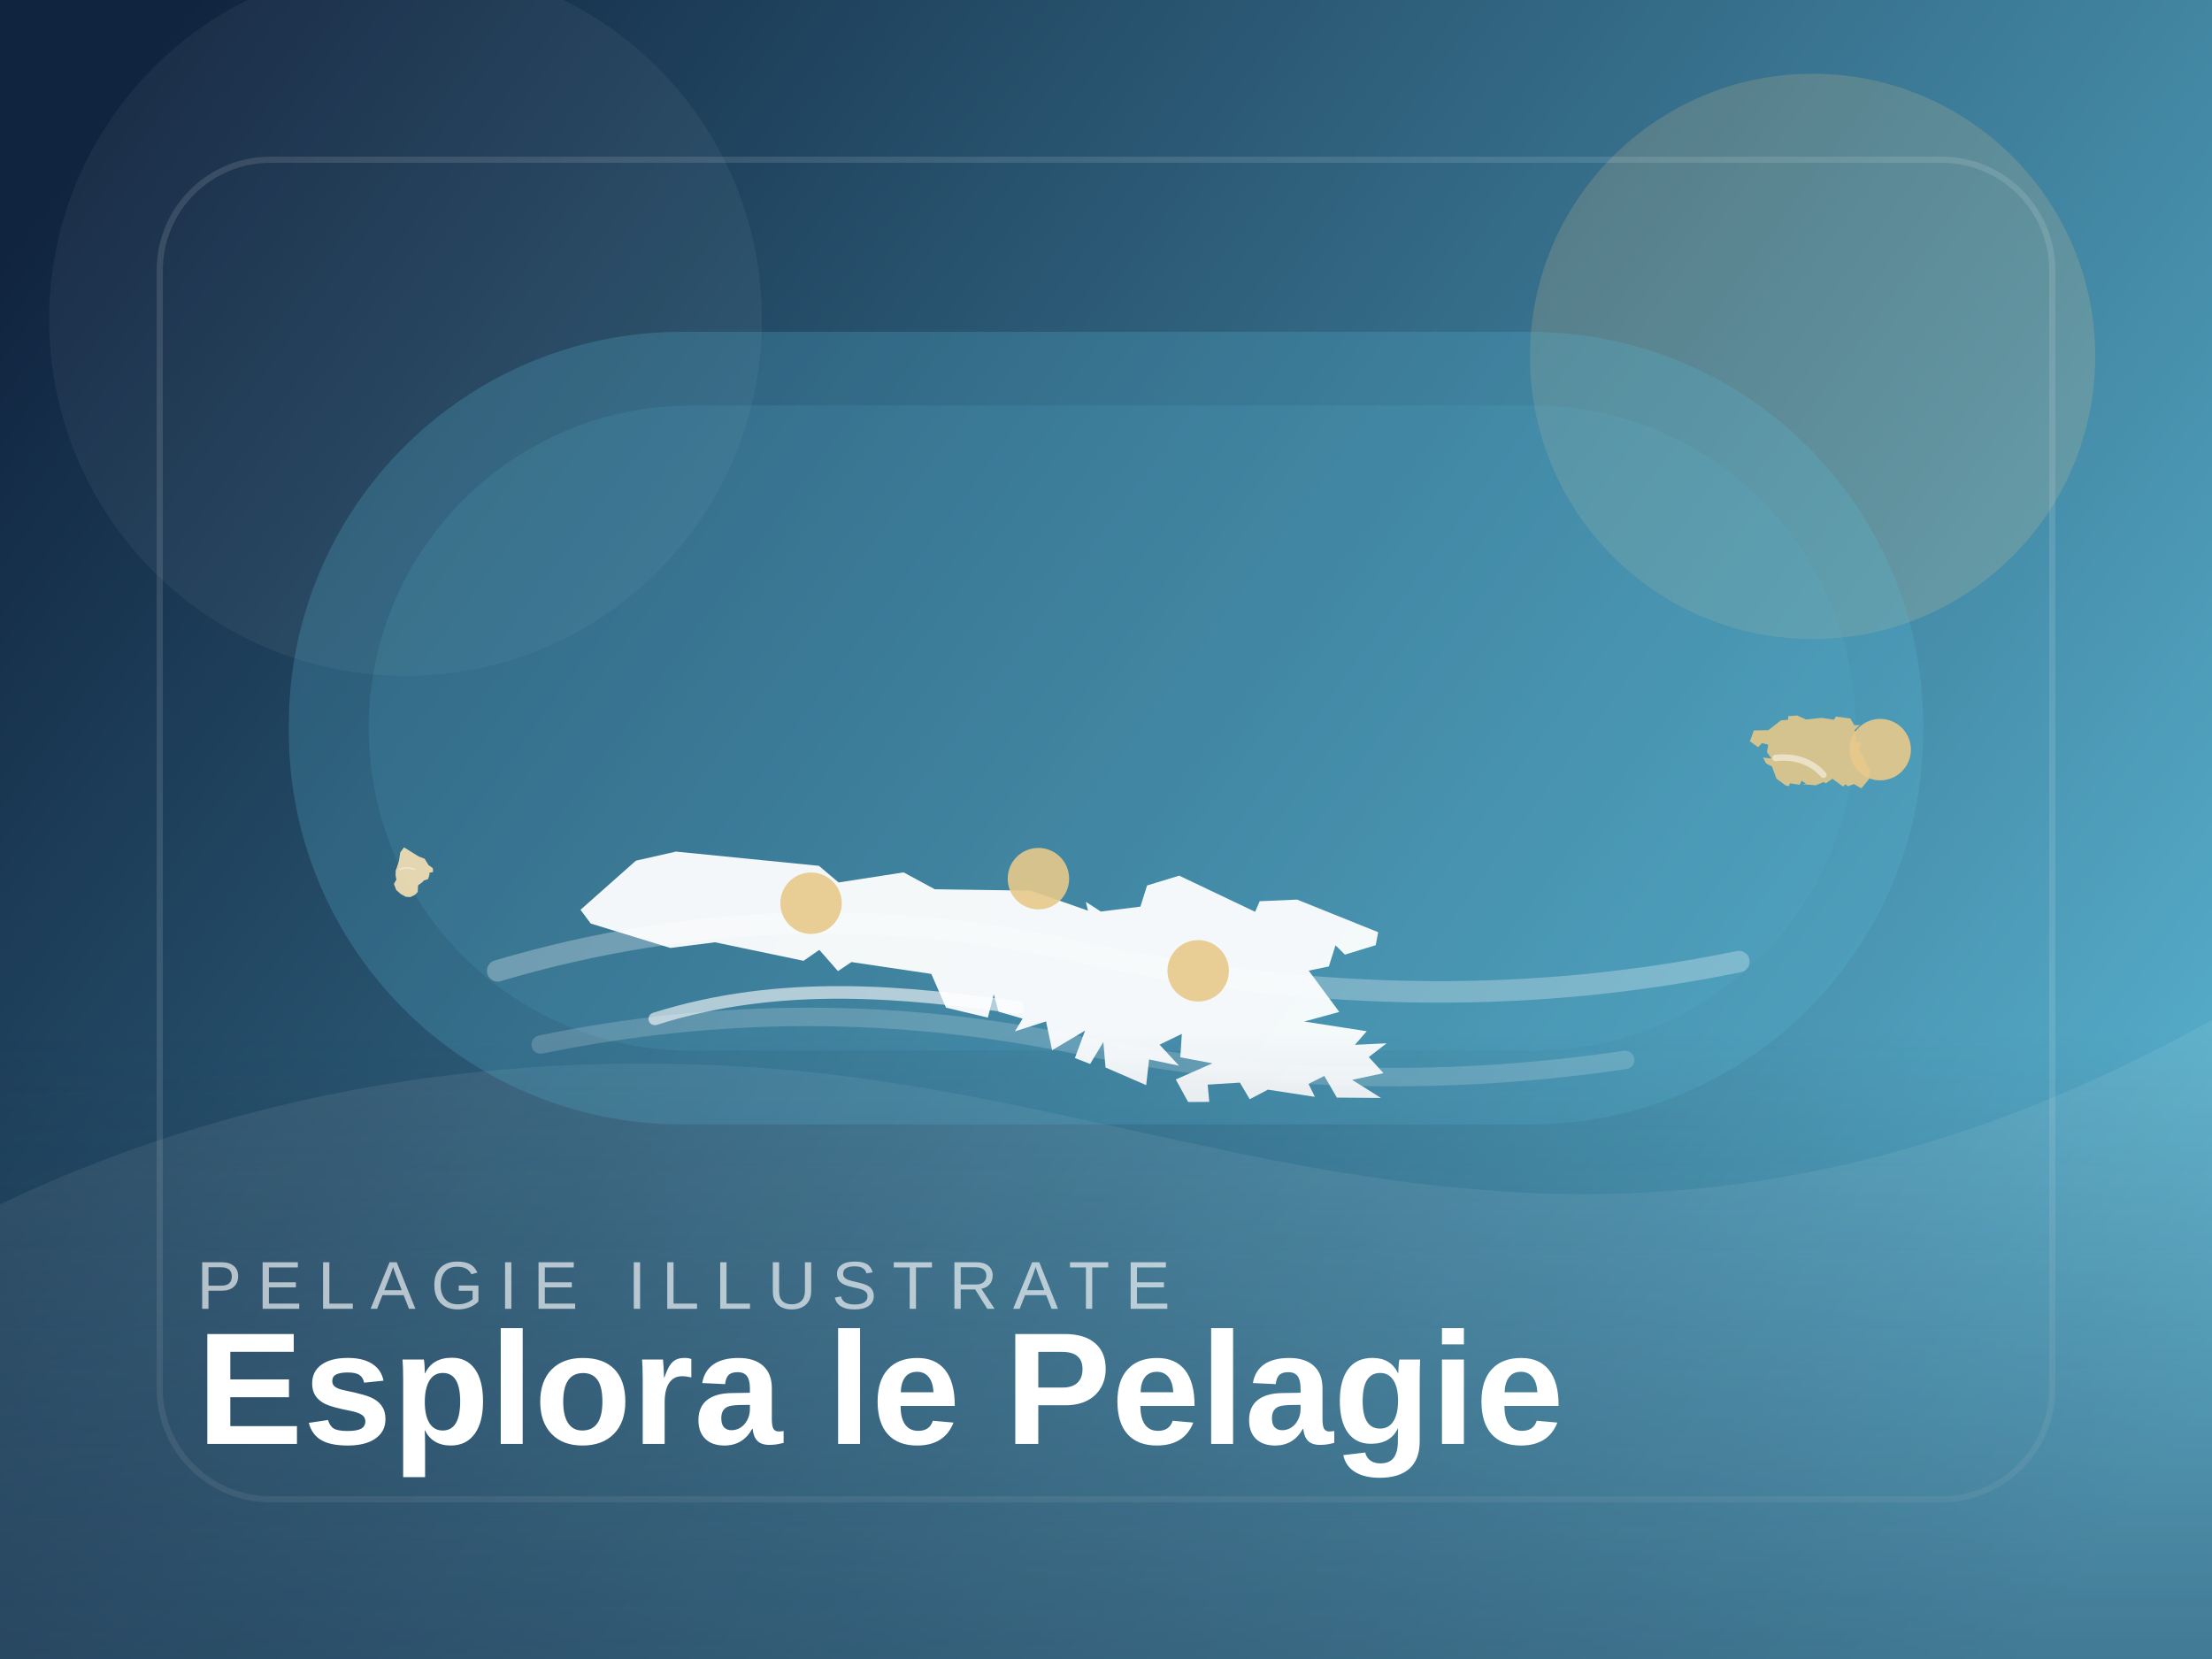
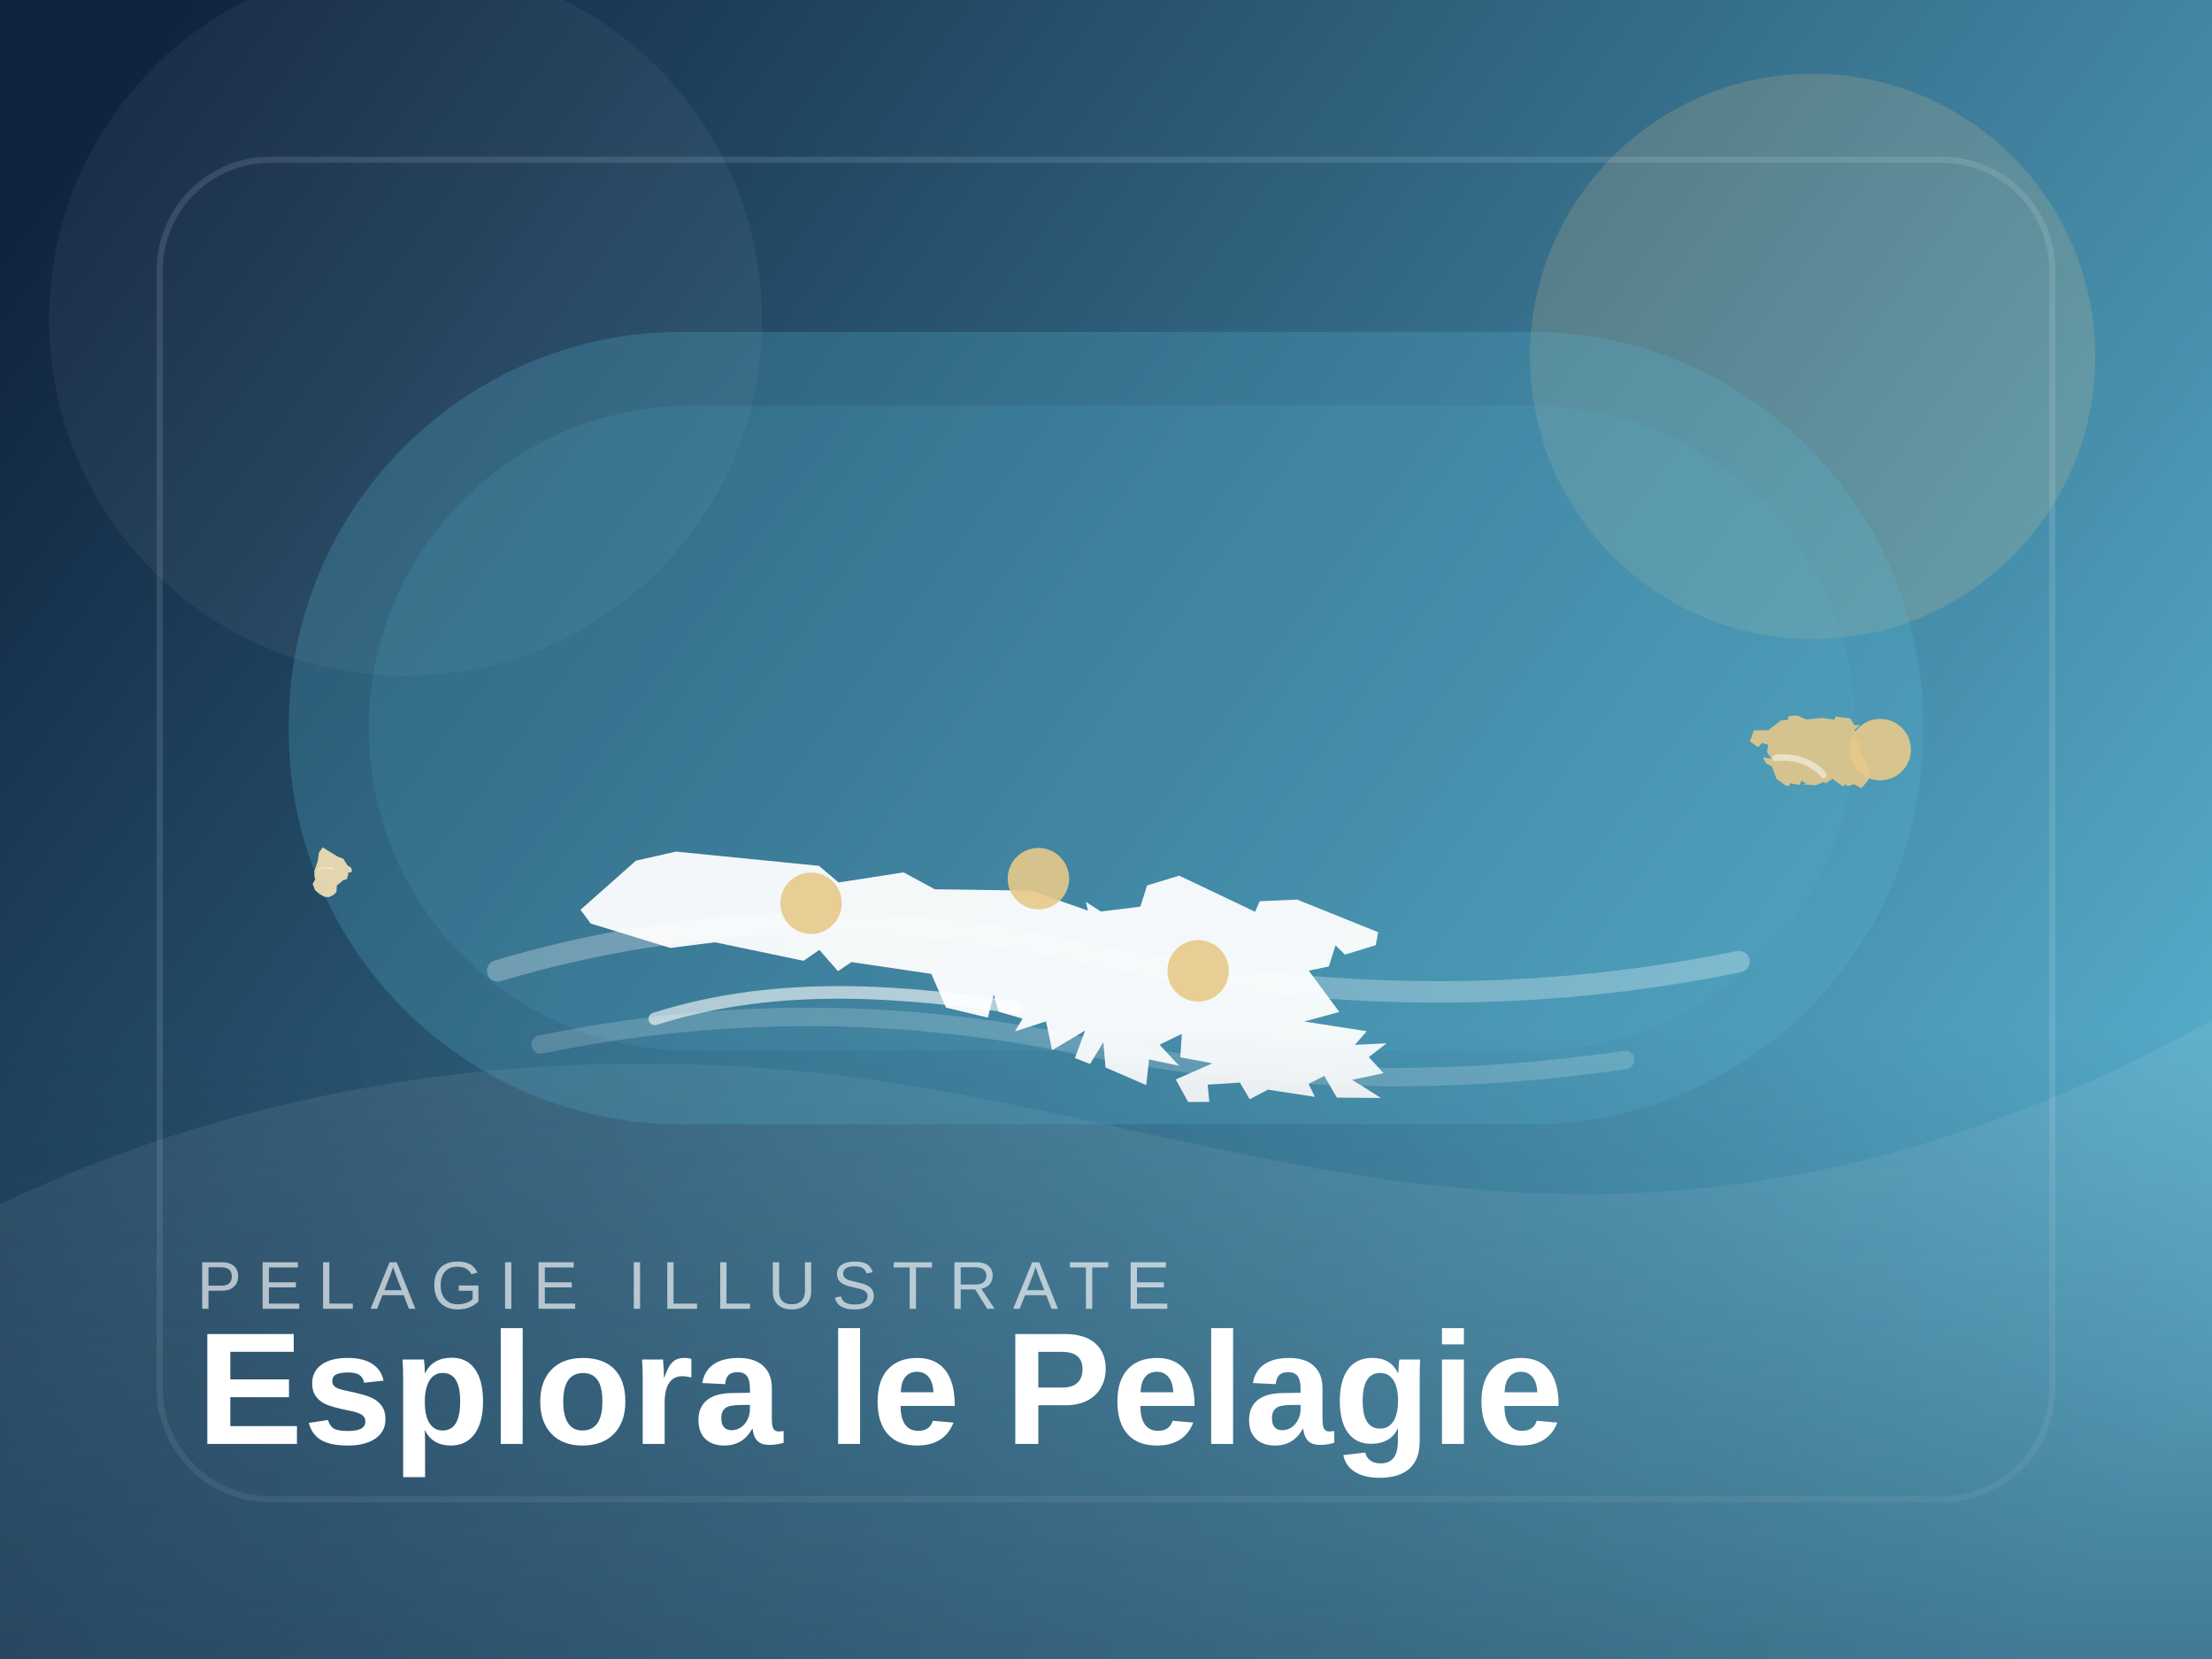
<svg xmlns="http://www.w3.org/2000/svg" viewBox="0 0 720 540" fill="none">
  <rect width="720" height="540" fill="url(#bg)" />
  <circle cx="590" cy="116" r="92" fill="#E7C989" opacity="0.18" />
  <circle cx="132" cy="104" r="116" fill="#FFFFFF" opacity="0.05" />
  <path d="M0 392C84 352 176 340 264 349C339 357 406 381 479 387C555 394 634 380 720 332V540H0V392Z" fill="rgba(255,255,255,0.08)" />
  <rect x="94" y="108" width="532" height="258" rx="128" fill="rgba(91,183,212,0.24)" />
  <rect x="120" y="132" width="484" height="210" rx="105" fill="rgba(91,183,212,0.14)" />
  <path d="M162 316C226 297 290 296 352 310C422 325 493 328 566 313" fill="none" stroke="rgba(255,255,255,0.28)" stroke-width="7" stroke-linecap="round" />
  <path d="M176 340C234 328 292 328 350 340C409 352 468 354 529 345" fill="none" stroke="rgba(255,255,255,0.18)" stroke-width="6" stroke-linecap="round" />
-   <g transform="translate(152.45 266.43) scale(0.015)">
+   <g transform="translate(126 266.43) scale(0.015)">
    <path d="M -1396.39 625.44 L -1477.99 736.23 L -1505.19 917.21 L -1551.58 1061.82 L -1577.98 1135.4 L -1578.78 1240.27 L -1561.98 1323.99 L -1615.58 1419.56 L -1564.38 1553.18 L -1465.99 1638.59 L -1357.99 1698.64 L -1258.8 1704.56 L -1159.6 1655.51 L -1098.8 1594.62 L -1091.6 1451.69 L -990.81 1374.73 L -970.01 1347.67 L -874.01 1313.84 L -842.02 1213.21 L -846.82 1177.69 L -764.42 1160.77 L -771.62 1076.2 L -863.62 1011.08 L -948.41 873.23 L -1077.21 823.34 L -1396.39 625.44 Z" fill="#F2DFB4" fill-opacity="0.92" />
    <path d="M -1490 1110C-1405 1058 -1288 1058 -1162 1102" fill="none" stroke="rgba(255,255,255,0.52)" stroke-width="24" stroke-linecap="round" />
  </g>
  <g transform="translate(150 166) scale(0.41)">
    <path d="M95.0 317.4 L103.1 328.3 L166.3 347.7 L201.8 343.2 L272.1 357.9 L284.6 349.2 L299.4 366.1 L310.1 358.9 L373.5 368.3 L385.2 395.1 L418.4 403.0 L423.1 384.6 L426.9 398.3 L446.0 403.8 L439.9 413.9 L464.6 406.0 L469.4 428.9 L495.6 413.3 L487.5 435.1 L499.6 439.8 L510.1 422.4 L511.8 442.6 L544.1 456.6 L546.4 436.2 L570.2 441.2 L554.7 424.5 L572.4 415.9 L571.2 434.5 L596.7 439.3 L567.6 452.1 L577.4 470.0 L594.2 469.9 L592.9 456.2 L618.5 454.6 L626.3 467.8 L640.7 460.2 L678.0 465.9 L673.0 455.6 L685.5 449.3 L695.5 466.5 L730.5 466.8 L707.6 452.4 L732.5 447.1 L720.8 434.3 L735.0 423.4 L709.8 424.6 L719.2 413.8 L669.6 406.1 L697.4 398.5 L673.1 365.7 L689.1 362.4 L694.4 345.6 L701.9 353.0 L726.3 345.5 L728.3 335.2 L663.9 309.3 L634.2 310.6 L630.6 319.0 L570.3 290.3 L544.8 298.1 L539.5 314.9 L508.1 318.8 L496.2 311.1 L497.9 318.1 L452.6 302.2 L376.3 301.1 L351.5 287.7 L299.9 295.7 L284.3 282.5 L170.8 271.2 L139.0 278.4 L95.0 317.4 Z" fill="rgba(255,255,255,0.94)" />
    <path d="M154 404C255 372 355 383 442 395" fill="none" stroke="rgba(255,255,255,0.6)" stroke-width="10" stroke-linecap="round" />
  </g>
  <g transform="translate(372 124) scale(0.26)">
    <path d="M760.0 451.1 L770.2 458.5 L775.1 453.3 L782.9 455.4 L781.3 464.6 L786.9 472.7 L776.2 471.4 L780.4 479.0 L787.5 482.6 L793.2 497.9 L804.5 506.3 L808.7 507.2 L810.2 503.7 L822.3 505.6 L824.7 500.5 L830.2 504.2 L825.6 504.8 L842.4 506.2 L852.2 502.1 L855.0 503.8 L863.2 498.0 L876.7 507.8 L879.1 504.9 L882.9 507.3 L890.3 504.7 L899.5 510.0 L909.2 498.3 L910.0 486.6 L896.2 460.4 L900.4 453.1 L891.6 451.1 L893.8 448.9 L891.0 441.7 L894.8 441.0 L890.6 437.6 L897.5 430.7 L890.6 431.0 L885.6 422.5 L867.6 420.2 L865.2 424.1 L849.9 421.8 L830.2 423.8 L819.1 418.8 L807.9 419.7 L807.8 424.1 L798.7 425.0 L783.1 437.2 L764.9 437.5 L760.0 451.1 Z" fill="#E7C989" opacity="0.88" />
    <path d="M792 472C816 469 838 477 852 493" fill="none" stroke="rgba(255,255,255,0.5)" stroke-width="8" stroke-linecap="round" />
  </g>
  <circle cx="264" cy="294" r="10" fill="#E7C989" opacity="0.9" />
  <circle cx="338" cy="286" r="10" fill="#E7C989" opacity="0.9" />
  <circle cx="390" cy="316" r="10" fill="#E7C989" opacity="0.9" />
  <circle cx="612" cy="244" r="10" fill="#E7C989" opacity="0.9" />
  <rect x="52" y="52" width="616" height="436" rx="36" stroke="rgba(255,255,255,0.12)" stroke-width="2" />
  <rect x="0" y="336" width="720" height="204" fill="url(#bottomFade)" />
  <text x="64" y="426" fill="#FFFFFF" fill-opacity="0.64" font-size="22" letter-spacing="5" font-family="Arial, sans-serif">PELAGIE ILLUSTRATE</text>
  <text x="64" y="470" fill="#FFFFFF" font-size="52" font-weight="700" font-family="Arial, sans-serif">Esplora le Pelagie</text>
  <defs>
    <linearGradient id="bg" x1="38" y1="34" x2="684" y2="506" gradientUnits="userSpaceOnUse">
      <stop stop-color="#10243F" />
      <stop offset="1" stop-color="#5BB7D4" />
    </linearGradient>
    <linearGradient id="bottomFade" x1="360" y1="336" x2="360" y2="540" gradientUnits="userSpaceOnUse">
      <stop stop-color="rgba(16,36,63,0)" />
      <stop offset="1" stop-color="rgba(16,36,63,0.44)" />
    </linearGradient>
  </defs>
</svg>
